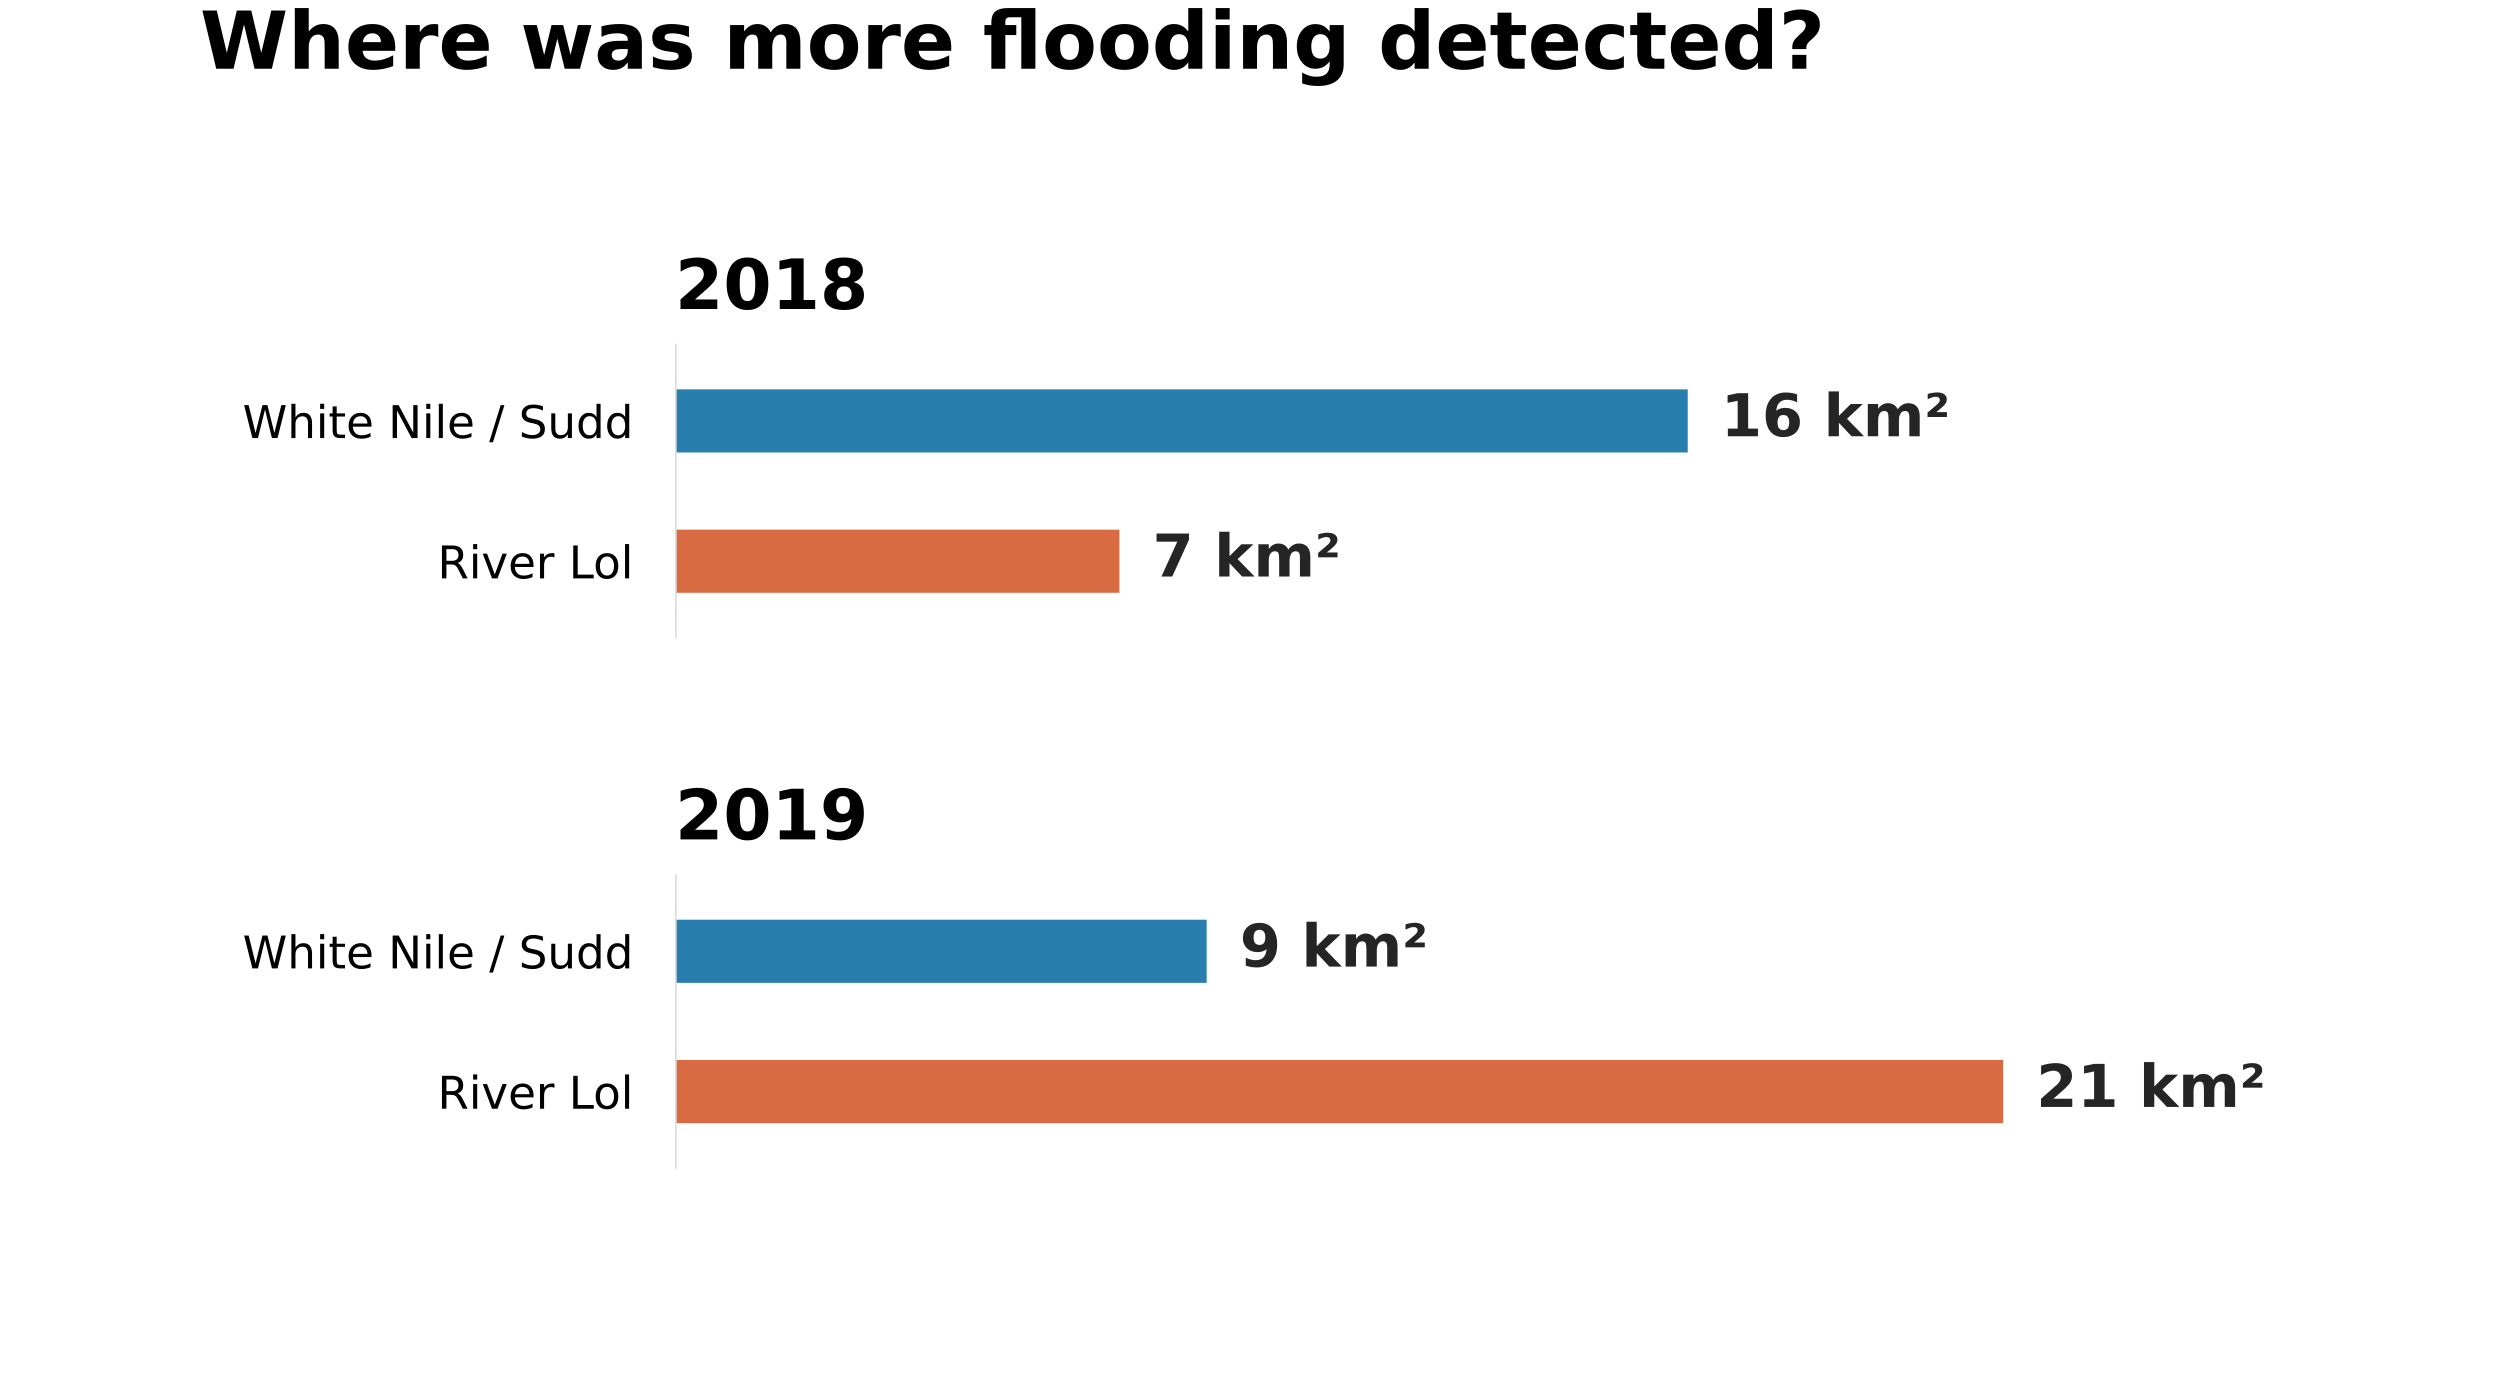
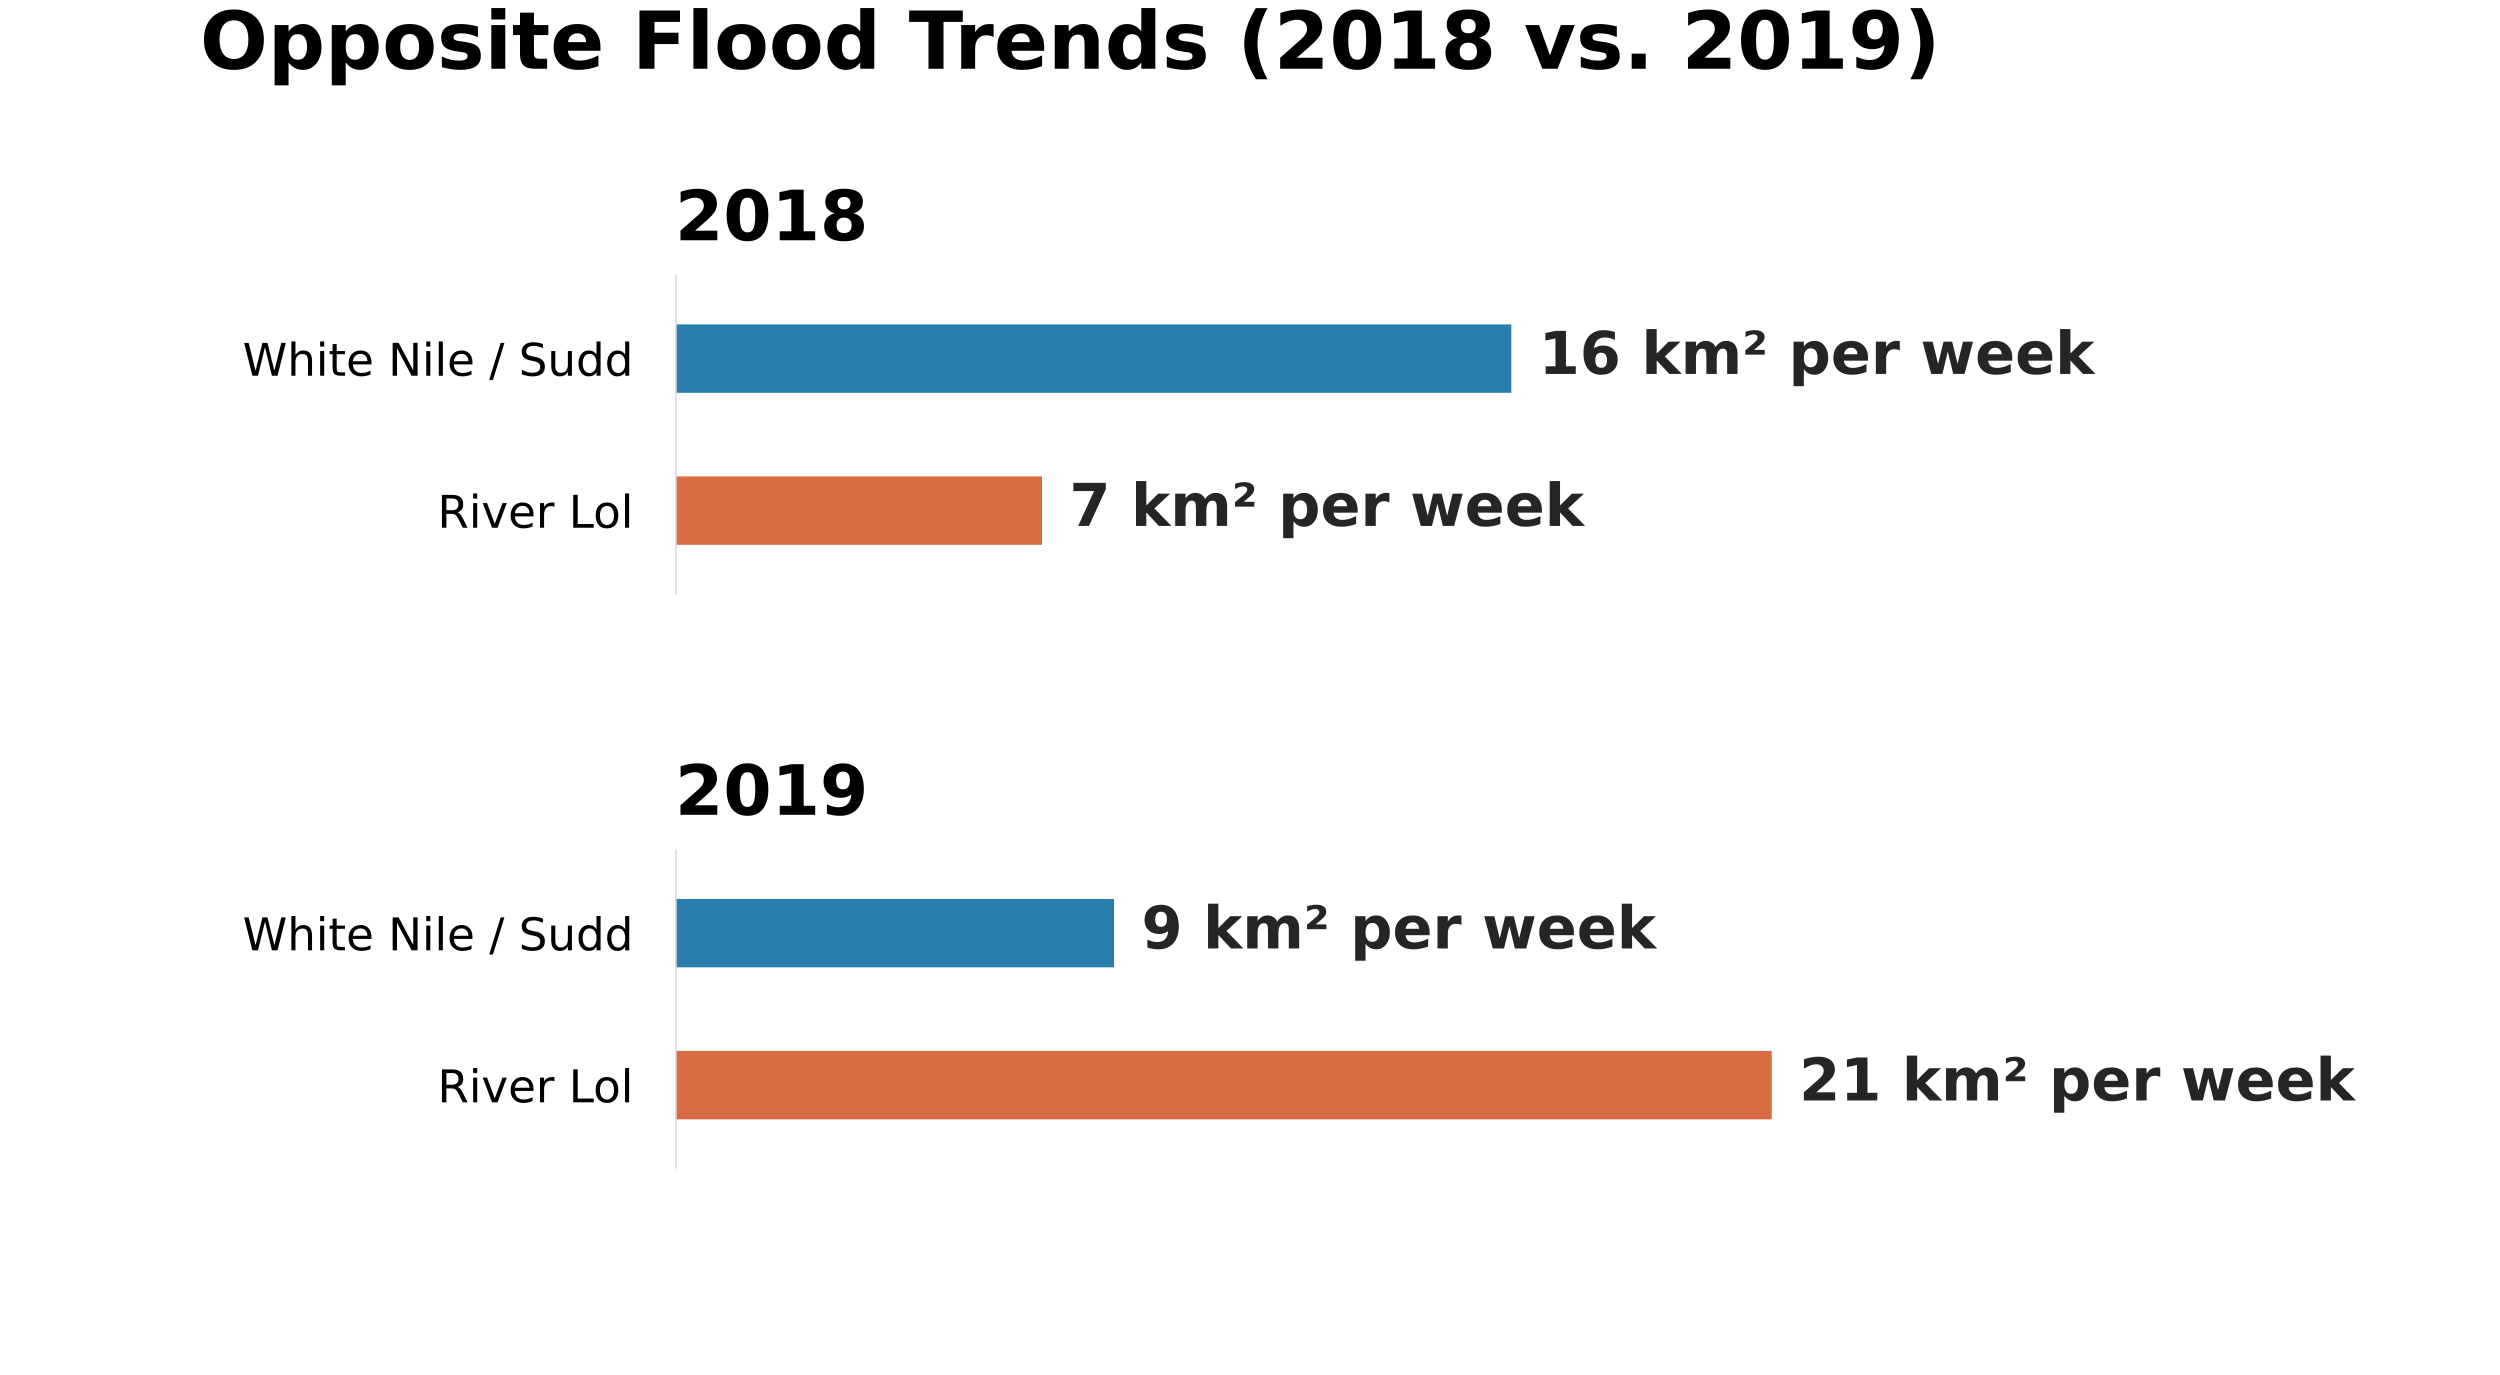
<svg xmlns="http://www.w3.org/2000/svg" xmlns:xlink="http://www.w3.org/1999/xlink" width="720pt" height="396pt" viewBox="0 0 720 396" version="1.1">
  <defs>
    <style type="text/css">*{stroke-linejoin: round; stroke-linecap: butt}</style>
  </defs>
  <g id="figure_1">
    <g id="patch_1">
      <path d="M 0 396 L 720 396 L 720 0 L 0 0 z " style="fill: #ffffff" />
    </g>
    <g id="axes_1">
      <g id="patch_2">
-         <path d="M 194.4 183.857 L 684 183.857 L 684 99 L 194.4 99 z " style="fill: #ffffff" />
+         <path d="M 194.4 171.129 L 684 171.129 L 684 79.2 L 194.4 79.2 z " style="fill: #ffffff" />
      </g>
      <g id="patch_3">
-         <path d="M 194.4 130.316 L 486.068 130.316 L 486.068 112.133 L 194.4 112.133 z " clip-path="url(#pf333bdac9e)" style="fill: #287fae" />
+         <path d="M 194.4 113.126 L 435.261 113.126 L 435.261 93.427 L 194.4 93.427 z " clip-path="url(#p415fb6f377)" style="fill: #287fae" />
      </g>
      <g id="patch_4">
-         <path d="M 194.4 170.724 L 322.389 170.724 L 322.389 152.541 L 194.4 152.541 z " clip-path="url(#pf333bdac9e)" style="fill: #d96b43" />
+         <path d="M 194.4 156.902 L 300.094 156.902 L 300.094 137.203 L 194.4 137.203 z " clip-path="url(#p415fb6f377)" style="fill: #d96b43" />
      </g>
      <g id="matplotlib.axis_1">
        <g id="ytick_1">
          <g id="line2d_1" />
          <g id="text_1">
-             <g transform="translate(69.88094 126.1635) scale(0.13 -0.13)">
+             <g transform="translate(69.88094 108.2155) scale(0.13 -0.13)">
              <defs>
                <path id="DejaVuSans-3a" d="M 213 4666 L 850 4666 L 1831 722 L 2809 4666 L 3519 4666 L 4500 722 L 5478 4666 L 6119 4666 L 4947 0 L 4153 0 L 3169 4050 L 2175 0 L 1381 0 L 213 4666 z " transform="scale(0.015625)" />
                <path id="DejaVuSans-4b" d="M 3513 2113 L 3513 0 L 2938 0 L 2938 2094 Q 2938 2591 2744 2837 Q 2550 3084 2163 3084 Q 1697 3084 1428 2787 Q 1159 2491 1159 1978 L 1159 0 L 581 0 L 581 4863 L 1159 4863 L 1159 2956 Q 1366 3272 1645 3428 Q 1925 3584 2291 3584 Q 2894 3584 3203 3211 Q 3513 2838 3513 2113 z " transform="scale(0.015625)" />
                <path id="DejaVuSans-4c" d="M 603 3500 L 1178 3500 L 1178 0 L 603 0 L 603 3500 z M 603 4863 L 1178 4863 L 1178 4134 L 603 4134 L 603 4863 z " transform="scale(0.015625)" />
                <path id="DejaVuSans-57" d="M 1172 4494 L 1172 3500 L 2356 3500 L 2356 3053 L 1172 3053 L 1172 1153 Q 1172 725 1289 603 Q 1406 481 1766 481 L 2356 481 L 2356 0 L 1766 0 Q 1100 0 847 248 Q 594 497 594 1153 L 594 3053 L 172 3053 L 172 3500 L 594 3500 L 594 4494 L 1172 4494 z " transform="scale(0.015625)" />
                <path id="DejaVuSans-48" d="M 3597 1894 L 3597 1613 L 953 1613 Q 991 1019 1311 708 Q 1631 397 2203 397 Q 2534 397 2845 478 Q 3156 559 3463 722 L 3463 178 Q 3153 47 2828 -22 Q 2503 -91 2169 -91 Q 1331 -91 842 396 Q 353 884 353 1716 Q 353 2575 817 3079 Q 1281 3584 2069 3584 Q 2775 3584 3186 3129 Q 3597 2675 3597 1894 z M 3022 2063 Q 3016 2534 2758 2815 Q 2500 3097 2075 3097 Q 1594 3097 1305 2825 Q 1016 2553 972 2059 L 3022 2063 z " transform="scale(0.015625)" />
                <path id="DejaVuSans-3" transform="scale(0.015625)" />
                <path id="DejaVuSans-31" d="M 628 4666 L 1478 4666 L 3547 763 L 3547 4666 L 4159 4666 L 4159 0 L 3309 0 L 1241 3903 L 1241 0 L 628 0 L 628 4666 z " transform="scale(0.015625)" />
                <path id="DejaVuSans-4f" d="M 603 4863 L 1178 4863 L 1178 0 L 603 0 L 603 4863 z " transform="scale(0.015625)" />
                <path id="DejaVuSans-12" d="M 1625 4666 L 2156 4666 L 531 -594 L 0 -594 L 1625 4666 z " transform="scale(0.015625)" />
                <path id="DejaVuSans-36" d="M 3425 4513 L 3425 3897 Q 3066 4069 2747 4153 Q 2428 4238 2131 4238 Q 1616 4238 1336 4038 Q 1056 3838 1056 3469 Q 1056 3159 1242 3001 Q 1428 2844 1947 2747 L 2328 2669 Q 3034 2534 3370 2195 Q 3706 1856 3706 1288 Q 3706 609 3251 259 Q 2797 -91 1919 -91 Q 1588 -91 1214 -16 Q 841 59 441 206 L 441 856 Q 825 641 1194 531 Q 1563 422 1919 422 Q 2459 422 2753 634 Q 3047 847 3047 1241 Q 3047 1584 2836 1778 Q 2625 1972 2144 2069 L 1759 2144 Q 1053 2284 737 2584 Q 422 2884 422 3419 Q 422 4038 858 4394 Q 1294 4750 2059 4750 Q 2388 4750 2728 4690 Q 3069 4631 3425 4513 z " transform="scale(0.015625)" />
                <path id="DejaVuSans-58" d="M 544 1381 L 544 3500 L 1119 3500 L 1119 1403 Q 1119 906 1312 657 Q 1506 409 1894 409 Q 2359 409 2629 706 Q 2900 1003 2900 1516 L 2900 3500 L 3475 3500 L 3475 0 L 2900 0 L 2900 538 Q 2691 219 2414 64 Q 2138 -91 1772 -91 Q 1169 -91 856 284 Q 544 659 544 1381 z M 1991 3584 L 1991 3584 z " transform="scale(0.015625)" />
                <path id="DejaVuSans-47" d="M 2906 2969 L 2906 4863 L 3481 4863 L 3481 0 L 2906 0 L 2906 525 Q 2725 213 2448 61 Q 2172 -91 1784 -91 Q 1150 -91 751 415 Q 353 922 353 1747 Q 353 2572 751 3078 Q 1150 3584 1784 3584 Q 2172 3584 2448 3432 Q 2725 3281 2906 2969 z M 947 1747 Q 947 1113 1208 752 Q 1469 391 1925 391 Q 2381 391 2643 752 Q 2906 1113 2906 1747 Q 2906 2381 2643 2742 Q 2381 3103 1925 3103 Q 1469 3103 1208 2742 Q 947 2381 947 1747 z " transform="scale(0.015625)" />
              </defs>
              <use xlink:href="#DejaVuSans-3a" />
              <use xlink:href="#DejaVuSans-4b" transform="translate(98.875 0)" />
              <use xlink:href="#DejaVuSans-4c" transform="translate(162.25 0)" />
              <use xlink:href="#DejaVuSans-57" transform="translate(190.0312 0)" />
              <use xlink:href="#DejaVuSans-48" transform="translate(229.2344 0)" />
              <use xlink:href="#DejaVuSans-3" transform="translate(290.7656 0)" />
              <use xlink:href="#DejaVuSans-31" transform="translate(322.5469 0)" />
              <use xlink:href="#DejaVuSans-4c" transform="translate(397.3594 0)" />
              <use xlink:href="#DejaVuSans-4f" transform="translate(425.1406 0)" />
              <use xlink:href="#DejaVuSans-48" transform="translate(452.9219 0)" />
              <use xlink:href="#DejaVuSans-3" transform="translate(514.4531 0)" />
              <use xlink:href="#DejaVuSans-12" transform="translate(546.2344 0)" />
              <use xlink:href="#DejaVuSans-3" transform="translate(579.9219 0)" />
              <use xlink:href="#DejaVuSans-36" transform="translate(611.7031 0)" />
              <use xlink:href="#DejaVuSans-58" transform="translate(675.1875 0)" />
              <use xlink:href="#DejaVuSans-47" transform="translate(738.5625 0)" />
              <use xlink:href="#DejaVuSans-47" transform="translate(802.0469 0)" />
            </g>
          </g>
        </g>
        <g id="ytick_2">
          <g id="line2d_2" />
          <g id="text_2">
-             <g transform="translate(126.0044 166.5716) scale(0.13 -0.13)">
+             <g transform="translate(126.0044 151.991) scale(0.13 -0.13)">
              <defs>
                <path id="DejaVuSans-35" d="M 2841 2188 Q 3044 2119 3236 1894 Q 3428 1669 3622 1275 L 4263 0 L 3584 0 L 2988 1197 Q 2756 1666 2539 1819 Q 2322 1972 1947 1972 L 1259 1972 L 1259 0 L 628 0 L 628 4666 L 2053 4666 Q 2853 4666 3247 4331 Q 3641 3997 3641 3322 Q 3641 2881 3436 2590 Q 3231 2300 2841 2188 z M 1259 4147 L 1259 2491 L 2053 2491 Q 2509 2491 2742 2702 Q 2975 2913 2975 3322 Q 2975 3731 2742 3939 Q 2509 4147 2053 4147 L 1259 4147 z " transform="scale(0.015625)" />
                <path id="DejaVuSans-59" d="M 191 3500 L 800 3500 L 1894 563 L 2988 3500 L 3597 3500 L 2284 0 L 1503 0 L 191 3500 z " transform="scale(0.015625)" />
                <path id="DejaVuSans-55" d="M 2631 2963 Q 2534 3019 2420 3045 Q 2306 3072 2169 3072 Q 1681 3072 1420 2755 Q 1159 2438 1159 1844 L 1159 0 L 581 0 L 581 3500 L 1159 3500 L 1159 2956 Q 1341 3275 1631 3429 Q 1922 3584 2338 3584 Q 2397 3584 2469 3576 Q 2541 3569 2628 3553 L 2631 2963 z " transform="scale(0.015625)" />
                <path id="DejaVuSans-2f" d="M 628 4666 L 1259 4666 L 1259 531 L 3531 531 L 3531 0 L 628 0 L 628 4666 z " transform="scale(0.015625)" />
                <path id="DejaVuSans-52" d="M 1959 3097 Q 1497 3097 1228 2736 Q 959 2375 959 1747 Q 959 1119 1226 758 Q 1494 397 1959 397 Q 2419 397 2687 759 Q 2956 1122 2956 1747 Q 2956 2369 2687 2733 Q 2419 3097 1959 3097 z M 1959 3584 Q 2709 3584 3137 3096 Q 3566 2609 3566 1747 Q 3566 888 3137 398 Q 2709 -91 1959 -91 Q 1206 -91 779 398 Q 353 888 353 1747 Q 353 2609 779 3096 Q 1206 3584 1959 3584 z " transform="scale(0.015625)" />
              </defs>
              <use xlink:href="#DejaVuSans-35" />
              <use xlink:href="#DejaVuSans-4c" transform="translate(69.48438 0)" />
              <use xlink:href="#DejaVuSans-59" transform="translate(97.26562 0)" />
              <use xlink:href="#DejaVuSans-48" transform="translate(156.4531 0)" />
              <use xlink:href="#DejaVuSans-55" transform="translate(217.9844 0)" />
              <use xlink:href="#DejaVuSans-3" transform="translate(259.0938 0)" />
              <use xlink:href="#DejaVuSans-2f" transform="translate(290.875 0)" />
              <use xlink:href="#DejaVuSans-52" transform="translate(344.8438 0)" />
              <use xlink:href="#DejaVuSans-4f" transform="translate(406.0312 0)" />
            </g>
          </g>
        </g>
      </g>
      <g id="line2d_3">
-         <path d="M 194.4 183.857 L 194.4 99 " clip-path="url(#pf333bdac9e)" style="fill: none; stroke: #dddddd; stroke-linecap: square" />
+         <path d="M 194.4 171.129 L 194.4 79.2 " clip-path="url(#p415fb6f377)" style="fill: none; stroke: #dddddd; stroke-linecap: square" />
      </g>
      <g id="text_3">
-         <g style="fill: #252525" transform="translate(495.6305 125.6412) scale(0.17 -0.17)">
+         <g style="fill: #252525" transform="translate(443.1581 107.6932) scale(0.17 -0.17)">
          <defs>
            <path id="DejaVuSans-Bold-14" d="M 750 831 L 1813 831 L 1813 3847 L 722 3622 L 722 4441 L 1806 4666 L 2950 4666 L 2950 831 L 4013 831 L 4013 0 L 750 0 L 750 831 z " transform="scale(0.015625)" />
            <path id="DejaVuSans-Bold-19" d="M 2316 2303 Q 2000 2303 1842 2098 Q 1684 1894 1684 1484 Q 1684 1075 1842 870 Q 2000 666 2316 666 Q 2634 666 2792 870 Q 2950 1075 2950 1484 Q 2950 1894 2792 2098 Q 2634 2303 2316 2303 z M 3803 4544 L 3803 3681 Q 3506 3822 3243 3889 Q 2981 3956 2731 3956 Q 2194 3956 1894 3657 Q 1594 3359 1544 2772 Q 1750 2925 1990 3001 Q 2231 3078 2516 3078 Q 3231 3078 3670 2659 Q 4109 2241 4109 1563 Q 4109 813 3618 361 Q 3128 -91 2303 -91 Q 1394 -91 895 523 Q 397 1138 397 2266 Q 397 3422 980 4083 Q 1563 4744 2578 4744 Q 2900 4744 3203 4694 Q 3506 4644 3803 4544 z " transform="scale(0.015625)" />
            <path id="DejaVuSans-Bold-3" transform="scale(0.015625)" />
            <path id="DejaVuSans-Bold-4e" d="M 538 4863 L 1656 4863 L 1656 2216 L 2944 3500 L 4244 3500 L 2534 1894 L 4378 0 L 3022 0 L 1656 1459 L 1656 0 L 538 0 L 538 4863 z " transform="scale(0.015625)" />
            <path id="DejaVuSans-Bold-50" d="M 3781 2919 Q 3994 3244 4286 3414 Q 4578 3584 4928 3584 Q 5531 3584 5847 3212 Q 6163 2841 6163 2131 L 6163 0 L 5038 0 L 5038 1825 Q 5041 1866 5042 1909 Q 5044 1953 5044 2034 Q 5044 2406 4934 2573 Q 4825 2741 4581 2741 Q 4263 2741 4089 2478 Q 3916 2216 3909 1719 L 3909 0 L 2784 0 L 2784 1825 Q 2784 2406 2684 2573 Q 2584 2741 2328 2741 Q 2006 2741 1831 2477 Q 1656 2213 1656 1722 L 1656 0 L 531 0 L 531 3500 L 1656 3500 L 1656 2988 Q 1863 3284 2130 3434 Q 2397 3584 2719 3584 Q 3081 3584 3359 3409 Q 3638 3234 3781 2919 z " transform="scale(0.015625)" />
            <path id="DejaVuSans-Bold-74" d="M 1288 2613 L 2444 2613 L 2444 2088 L 341 2088 L 341 2566 L 1319 3397 Q 1509 3563 1590 3688 Q 1672 3813 1672 3938 Q 1672 4094 1558 4191 Q 1444 4288 1259 4288 Q 1066 4288 844 4217 Q 622 4147 359 4000 L 359 4581 Q 631 4666 886 4708 Q 1141 4750 1375 4750 Q 1869 4750 2150 4548 Q 2431 4347 2431 4000 Q 2431 3775 2320 3586 Q 2209 3397 1894 3128 L 1288 2613 z " transform="scale(0.015625)" />
+             <path id="DejaVuSans-Bold-53" d="M 1656 506 L 1656 -1331 L 538 -1331 L 538 3500 L 1656 3500 L 1656 2988 Q 1888 3294 2169 3439 Q 2450 3584 2816 3584 Q 3463 3584 3878 3070 Q 4294 2556 4294 1747 Q 4294 938 3878 423 Q 3463 -91 2816 -91 Q 2450 -91 2169 54 Q 1888 200 1656 506 z M 2400 2772 Q 2041 2772 1848 2508 Q 1656 2244 1656 1747 Q 1656 1250 1848 986 Q 2041 722 2400 722 Q 2759 722 2948 984 Q 3138 1247 3138 1747 Q 3138 2247 2948 2509 Q 2759 2772 2400 2772 z " transform="scale(0.015625)" />
+             <path id="DejaVuSans-Bold-48" d="M 4031 1759 L 4031 1441 L 1416 1441 Q 1456 1047 1700 850 Q 1944 653 2381 653 Q 2734 653 3104 758 Q 3475 863 3866 1075 L 3866 213 Q 3469 63 3072 -14 Q 2675 -91 2278 -91 Q 1328 -91 801 392 Q 275 875 275 1747 Q 275 2603 792 3093 Q 1309 3584 2216 3584 Q 3041 3584 3536 3087 Q 4031 2591 4031 1759 z M 2881 2131 Q 2881 2450 2695 2645 Q 2509 2841 2209 2841 Q 1884 2841 1681 2658 Q 1478 2475 1428 2131 L 2881 2131 z " transform="scale(0.015625)" />
+             <path id="DejaVuSans-Bold-55" d="M 3138 2547 Q 2991 2616 2845 2648 Q 2700 2681 2553 2681 Q 2122 2681 1889 2404 Q 1656 2128 1656 1613 L 1656 0 L 538 0 L 538 3500 L 1656 3500 L 1656 2925 Q 1872 3269 2151 3426 Q 2431 3584 2822 3584 Q 2878 3584 2943 3579 Q 3009 3575 3134 3559 L 3138 2547 z " transform="scale(0.015625)" />
+             <path id="DejaVuSans-Bold-5a" d="M 225 3500 L 1313 3500 L 1900 1088 L 2491 3500 L 3425 3500 L 4013 1113 L 4603 3500 L 5691 3500 L 4769 0 L 3547 0 L 2956 2406 L 2369 0 L 1147 0 L 225 3500 z " transform="scale(0.015625)" />
          </defs>
          <use xlink:href="#DejaVuSans-Bold-14" />
          <use xlink:href="#DejaVuSans-Bold-19" transform="translate(69.57812 0)" />
          <use xlink:href="#DejaVuSans-Bold-3" transform="translate(139.1562 0)" />
          <use xlink:href="#DejaVuSans-Bold-4e" transform="translate(173.9688 0)" />
          <use xlink:href="#DejaVuSans-Bold-50" transform="translate(240.4688 0)" />
          <use xlink:href="#DejaVuSans-Bold-74" transform="translate(344.6719 0)" />
+           <use xlink:href="#DejaVuSans-Bold-3" transform="translate(388.4688 0)" />
+           <use xlink:href="#DejaVuSans-Bold-53" transform="translate(423.2812 0)" />
+           <use xlink:href="#DejaVuSans-Bold-48" transform="translate(494.8594 0)" />
+           <use xlink:href="#DejaVuSans-Bold-55" transform="translate(562.6875 0)" />
+           <use xlink:href="#DejaVuSans-Bold-3" transform="translate(612 0)" />
+           <use xlink:href="#DejaVuSans-Bold-5a" transform="translate(646.8125 0)" />
+           <use xlink:href="#DejaVuSans-Bold-48" transform="translate(739.2031 0)" />
+           <use xlink:href="#DejaVuSans-Bold-48" transform="translate(807.0312 0)" />
+           <use xlink:href="#DejaVuSans-Bold-4e" transform="translate(874.8594 0)" />
        </g>
      </g>
      <g id="text_4">
-         <g style="fill: #252525" transform="translate(331.9518 166.0493) scale(0.17 -0.17)">
+         <g style="fill: #252525" transform="translate(307.9911 151.4687) scale(0.17 -0.17)">
          <defs>
            <path id="DejaVuSans-Bold-1a" d="M 428 4666 L 3944 4666 L 3944 3988 L 2125 0 L 953 0 L 2675 3781 L 428 3781 L 428 4666 z " transform="scale(0.015625)" />
          </defs>
          <use xlink:href="#DejaVuSans-Bold-1a" />
          <use xlink:href="#DejaVuSans-Bold-3" transform="translate(69.57812 0)" />
          <use xlink:href="#DejaVuSans-Bold-4e" transform="translate(104.3906 0)" />
          <use xlink:href="#DejaVuSans-Bold-50" transform="translate(170.8906 0)" />
          <use xlink:href="#DejaVuSans-Bold-74" transform="translate(275.0938 0)" />
+           <use xlink:href="#DejaVuSans-Bold-3" transform="translate(318.8906 0)" />
+           <use xlink:href="#DejaVuSans-Bold-53" transform="translate(353.7031 0)" />
+           <use xlink:href="#DejaVuSans-Bold-48" transform="translate(425.2812 0)" />
+           <use xlink:href="#DejaVuSans-Bold-55" transform="translate(493.1094 0)" />
+           <use xlink:href="#DejaVuSans-Bold-3" transform="translate(542.4219 0)" />
+           <use xlink:href="#DejaVuSans-Bold-5a" transform="translate(577.2344 0)" />
+           <use xlink:href="#DejaVuSans-Bold-48" transform="translate(669.625 0)" />
+           <use xlink:href="#DejaVuSans-Bold-48" transform="translate(737.4531 0)" />
+           <use xlink:href="#DejaVuSans-Bold-4e" transform="translate(805.2812 0)" />
        </g>
      </g>
      <g id="text_5">
-         <g transform="translate(194.4 89) scale(0.2 -0.2)">
+         <g transform="translate(194.4 69.2) scale(0.2 -0.2)">
          <defs>
            <path id="DejaVuSans-Bold-15" d="M 1844 884 L 3897 884 L 3897 0 L 506 0 L 506 884 L 2209 2388 Q 2438 2594 2547 2791 Q 2656 2988 2656 3200 Q 2656 3528 2436 3728 Q 2216 3928 1850 3928 Q 1569 3928 1234 3808 Q 900 3688 519 3450 L 519 4475 Q 925 4609 1322 4679 Q 1719 4750 2100 4750 Q 2938 4750 3402 4381 Q 3866 4013 3866 3353 Q 3866 2972 3669 2642 Q 3472 2313 2841 1759 L 1844 884 z " transform="scale(0.015625)" />
            <path id="DejaVuSans-Bold-13" d="M 2944 2338 Q 2944 3213 2780 3570 Q 2616 3928 2228 3928 Q 1841 3928 1675 3570 Q 1509 3213 1509 2338 Q 1509 1453 1675 1090 Q 1841 728 2228 728 Q 2613 728 2778 1090 Q 2944 1453 2944 2338 z M 4147 2328 Q 4147 1169 3647 539 Q 3147 -91 2228 -91 Q 1306 -91 806 539 Q 306 1169 306 2328 Q 306 3491 806 4120 Q 1306 4750 2228 4750 Q 3147 4750 3647 4120 Q 4147 3491 4147 2328 z " transform="scale(0.015625)" />
            <path id="DejaVuSans-Bold-1b" d="M 2228 2088 Q 1891 2088 1709 1903 Q 1528 1719 1528 1375 Q 1528 1031 1709 848 Q 1891 666 2228 666 Q 2563 666 2741 848 Q 2919 1031 2919 1375 Q 2919 1722 2741 1905 Q 2563 2088 2228 2088 z M 1350 2484 Q 925 2613 709 2878 Q 494 3144 494 3541 Q 494 4131 934 4440 Q 1375 4750 2228 4750 Q 3075 4750 3515 4442 Q 3956 4134 3956 3541 Q 3956 3144 3739 2878 Q 3522 2613 3097 2484 Q 3572 2353 3814 2058 Q 4056 1763 4056 1313 Q 4056 619 3595 264 Q 3134 -91 2228 -91 Q 1319 -91 855 264 Q 391 619 391 1313 Q 391 1763 633 2058 Q 875 2353 1350 2484 z M 1631 3419 Q 1631 3141 1786 2991 Q 1941 2841 2228 2841 Q 2509 2841 2662 2991 Q 2816 3141 2816 3419 Q 2816 3697 2662 3845 Q 2509 3994 2228 3994 Q 1941 3994 1786 3844 Q 1631 3694 1631 3419 z " transform="scale(0.015625)" />
          </defs>
          <use xlink:href="#DejaVuSans-Bold-15" />
          <use xlink:href="#DejaVuSans-Bold-13" transform="translate(69.57812 0)" />
          <use xlink:href="#DejaVuSans-Bold-14" transform="translate(139.1562 0)" />
          <use xlink:href="#DejaVuSans-Bold-1b" transform="translate(208.7344 0)" />
        </g>
      </g>
    </g>
    <g id="axes_2">
      <g id="patch_5">
-         <path d="M 194.4 336.6 L 684 336.6 L 684 251.743 L 194.4 251.743 z " style="fill: #ffffff" />
+         <path d="M 194.4 336.6 L 684 336.6 L 684 244.671 L 194.4 244.671 z " style="fill: #ffffff" />
      </g>
      <g id="patch_6">
-         <path d="M 194.4 283.059 L 347.517 283.059 L 347.517 264.876 L 194.4 264.876 z " clip-path="url(#peb3b400976)" style="fill: #287fae" />
+         <path d="M 194.4 278.597 L 320.845 278.597 L 320.845 258.898 L 194.4 258.898 z " clip-path="url(#pcf2c65cdf1)" style="fill: #287fae" />
      </g>
      <g id="patch_7">
-         <path d="M 194.4 323.467 L 576.9 323.467 L 576.9 305.284 L 194.4 305.284 z " clip-path="url(#peb3b400976)" style="fill: #d96b43" />
+         <path d="M 194.4 322.373 L 510.271 322.373 L 510.271 302.674 L 194.4 302.674 z " clip-path="url(#pcf2c65cdf1)" style="fill: #d96b43" />
      </g>
      <g id="matplotlib.axis_2">
        <g id="ytick_3">
          <g id="line2d_4" />
          <g id="text_6">
-             <g transform="translate(69.88094 278.9063) scale(0.13 -0.13)">
+             <g transform="translate(69.88094 273.6869) scale(0.13 -0.13)">
              <use xlink:href="#DejaVuSans-3a" />
              <use xlink:href="#DejaVuSans-4b" transform="translate(98.875 0)" />
              <use xlink:href="#DejaVuSans-4c" transform="translate(162.25 0)" />
              <use xlink:href="#DejaVuSans-57" transform="translate(190.0312 0)" />
              <use xlink:href="#DejaVuSans-48" transform="translate(229.2344 0)" />
              <use xlink:href="#DejaVuSans-3" transform="translate(290.7656 0)" />
              <use xlink:href="#DejaVuSans-31" transform="translate(322.5469 0)" />
              <use xlink:href="#DejaVuSans-4c" transform="translate(397.3594 0)" />
              <use xlink:href="#DejaVuSans-4f" transform="translate(425.1406 0)" />
              <use xlink:href="#DejaVuSans-48" transform="translate(452.9219 0)" />
              <use xlink:href="#DejaVuSans-3" transform="translate(514.4531 0)" />
              <use xlink:href="#DejaVuSans-12" transform="translate(546.2344 0)" />
              <use xlink:href="#DejaVuSans-3" transform="translate(579.9219 0)" />
              <use xlink:href="#DejaVuSans-36" transform="translate(611.7031 0)" />
              <use xlink:href="#DejaVuSans-58" transform="translate(675.1875 0)" />
              <use xlink:href="#DejaVuSans-47" transform="translate(738.5625 0)" />
              <use xlink:href="#DejaVuSans-47" transform="translate(802.0469 0)" />
            </g>
          </g>
        </g>
        <g id="ytick_4">
          <g id="line2d_5" />
          <g id="text_7">
-             <g transform="translate(126.0044 319.3145) scale(0.13 -0.13)">
+             <g transform="translate(126.0044 317.4625) scale(0.13 -0.13)">
              <use xlink:href="#DejaVuSans-35" />
              <use xlink:href="#DejaVuSans-4c" transform="translate(69.48438 0)" />
              <use xlink:href="#DejaVuSans-59" transform="translate(97.26562 0)" />
              <use xlink:href="#DejaVuSans-48" transform="translate(156.4531 0)" />
              <use xlink:href="#DejaVuSans-55" transform="translate(217.9844 0)" />
              <use xlink:href="#DejaVuSans-3" transform="translate(259.0938 0)" />
              <use xlink:href="#DejaVuSans-2f" transform="translate(290.875 0)" />
              <use xlink:href="#DejaVuSans-52" transform="translate(344.8438 0)" />
              <use xlink:href="#DejaVuSans-4f" transform="translate(406.0312 0)" />
            </g>
          </g>
        </g>
      </g>
      <g id="line2d_6">
-         <path d="M 194.4 336.6 L 194.4 251.743 " clip-path="url(#peb3b400976)" style="fill: none; stroke: #dddddd; stroke-linecap: square" />
+         <path d="M 194.4 336.6 L 194.4 244.671 " clip-path="url(#pcf2c65cdf1)" style="fill: none; stroke: #dddddd; stroke-linecap: square" />
      </g>
      <g id="text_8">
-         <g style="fill: #252525" transform="translate(357.0792 278.384) scale(0.17 -0.17)">
+         <g style="fill: #252525" transform="translate(328.7416 273.1646) scale(0.17 -0.17)">
          <defs>
            <path id="DejaVuSans-Bold-1c" d="M 641 103 L 641 966 Q 928 831 1190 764 Q 1453 697 1709 697 Q 2247 697 2547 995 Q 2847 1294 2900 1881 Q 2688 1725 2447 1647 Q 2206 1569 1925 1569 Q 1209 1569 770 1986 Q 331 2403 331 3084 Q 331 3838 820 4291 Q 1309 4744 2131 4744 Q 3044 4744 3544 4128 Q 4044 3513 4044 2388 Q 4044 1231 3459 570 Q 2875 -91 1856 -91 Q 1528 -91 1228 -42 Q 928 6 641 103 z M 2125 2350 Q 2441 2350 2600 2554 Q 2759 2759 2759 3169 Q 2759 3575 2600 3781 Q 2441 3988 2125 3988 Q 1809 3988 1650 3781 Q 1491 3575 1491 3169 Q 1491 2759 1650 2554 Q 1809 2350 2125 2350 z " transform="scale(0.015625)" />
          </defs>
          <use xlink:href="#DejaVuSans-Bold-1c" />
          <use xlink:href="#DejaVuSans-Bold-3" transform="translate(69.57812 0)" />
          <use xlink:href="#DejaVuSans-Bold-4e" transform="translate(104.3906 0)" />
          <use xlink:href="#DejaVuSans-Bold-50" transform="translate(170.8906 0)" />
          <use xlink:href="#DejaVuSans-Bold-74" transform="translate(275.0938 0)" />
+           <use xlink:href="#DejaVuSans-Bold-3" transform="translate(318.8906 0)" />
+           <use xlink:href="#DejaVuSans-Bold-53" transform="translate(353.7031 0)" />
+           <use xlink:href="#DejaVuSans-Bold-48" transform="translate(425.2812 0)" />
+           <use xlink:href="#DejaVuSans-Bold-55" transform="translate(493.1094 0)" />
+           <use xlink:href="#DejaVuSans-Bold-3" transform="translate(542.4219 0)" />
+           <use xlink:href="#DejaVuSans-Bold-5a" transform="translate(577.2344 0)" />
+           <use xlink:href="#DejaVuSans-Bold-48" transform="translate(669.625 0)" />
+           <use xlink:href="#DejaVuSans-Bold-48" transform="translate(737.4531 0)" />
+           <use xlink:href="#DejaVuSans-Bold-4e" transform="translate(805.2812 0)" />
        </g>
      </g>
      <g id="text_9">
-         <g style="fill: #252525" transform="translate(586.4625 318.7922) scale(0.17 -0.17)">
+         <g style="fill: #252525" transform="translate(518.1677 316.9401) scale(0.17 -0.17)">
          <use xlink:href="#DejaVuSans-Bold-15" />
          <use xlink:href="#DejaVuSans-Bold-14" transform="translate(69.57812 0)" />
          <use xlink:href="#DejaVuSans-Bold-3" transform="translate(139.1562 0)" />
          <use xlink:href="#DejaVuSans-Bold-4e" transform="translate(173.9688 0)" />
          <use xlink:href="#DejaVuSans-Bold-50" transform="translate(240.4688 0)" />
          <use xlink:href="#DejaVuSans-Bold-74" transform="translate(344.6719 0)" />
+           <use xlink:href="#DejaVuSans-Bold-3" transform="translate(388.4688 0)" />
+           <use xlink:href="#DejaVuSans-Bold-53" transform="translate(423.2812 0)" />
+           <use xlink:href="#DejaVuSans-Bold-48" transform="translate(494.8594 0)" />
+           <use xlink:href="#DejaVuSans-Bold-55" transform="translate(562.6875 0)" />
+           <use xlink:href="#DejaVuSans-Bold-3" transform="translate(612 0)" />
+           <use xlink:href="#DejaVuSans-Bold-5a" transform="translate(646.8125 0)" />
+           <use xlink:href="#DejaVuSans-Bold-48" transform="translate(739.2031 0)" />
+           <use xlink:href="#DejaVuSans-Bold-48" transform="translate(807.0312 0)" />
+           <use xlink:href="#DejaVuSans-Bold-4e" transform="translate(874.8594 0)" />
        </g>
      </g>
      <g id="text_10">
-         <g transform="translate(194.4 241.7429) scale(0.2 -0.2)">
+         <g transform="translate(194.4 234.6714) scale(0.2 -0.2)">
          <use xlink:href="#DejaVuSans-Bold-15" />
          <use xlink:href="#DejaVuSans-Bold-13" transform="translate(69.57812 0)" />
          <use xlink:href="#DejaVuSans-Bold-14" transform="translate(139.1562 0)" />
          <use xlink:href="#DejaVuSans-Bold-1c" transform="translate(208.7344 0)" />
        </g>
      </g>
    </g>
    <g id="text_11">
      <g transform="translate(57.6 19.8) scale(0.23 -0.23)">
        <defs>
-           <path id="DejaVuSans-Bold-3a" d="M 191 4666 L 1344 4666 L 2150 1275 L 2950 4666 L 4109 4666 L 4909 1275 L 5716 4666 L 6859 4666 L 5759 0 L 4372 0 L 3525 3547 L 2688 0 L 1300 0 L 191 4666 z " transform="scale(0.015625)" />
-           <path id="DejaVuSans-Bold-4b" d="M 4056 2131 L 4056 0 L 2931 0 L 2931 347 L 2931 1625 Q 2931 2084 2911 2256 Q 2891 2428 2841 2509 Q 2775 2619 2662 2680 Q 2550 2741 2406 2741 Q 2056 2741 1856 2470 Q 1656 2200 1656 1722 L 1656 0 L 538 0 L 538 4863 L 1656 4863 L 1656 2988 Q 1909 3294 2193 3439 Q 2478 3584 2822 3584 Q 3428 3584 3742 3212 Q 4056 2841 4056 2131 z " transform="scale(0.015625)" />
-           <path id="DejaVuSans-Bold-48" d="M 4031 1759 L 4031 1441 L 1416 1441 Q 1456 1047 1700 850 Q 1944 653 2381 653 Q 2734 653 3104 758 Q 3475 863 3866 1075 L 3866 213 Q 3469 63 3072 -14 Q 2675 -91 2278 -91 Q 1328 -91 801 392 Q 275 875 275 1747 Q 275 2603 792 3093 Q 1309 3584 2216 3584 Q 3041 3584 3536 3087 Q 4031 2591 4031 1759 z M 2881 2131 Q 2881 2450 2695 2645 Q 2509 2841 2209 2841 Q 1884 2841 1681 2658 Q 1478 2475 1428 2131 L 2881 2131 z " transform="scale(0.015625)" />
-           <path id="DejaVuSans-Bold-55" d="M 3138 2547 Q 2991 2616 2845 2648 Q 2700 2681 2553 2681 Q 2122 2681 1889 2404 Q 1656 2128 1656 1613 L 1656 0 L 538 0 L 538 3500 L 1656 3500 L 1656 2925 Q 1872 3269 2151 3426 Q 2431 3584 2822 3584 Q 2878 3584 2943 3579 Q 3009 3575 3134 3559 L 3138 2547 z " transform="scale(0.015625)" />
-           <path id="DejaVuSans-Bold-5a" d="M 225 3500 L 1313 3500 L 1900 1088 L 2491 3500 L 3425 3500 L 4013 1113 L 4603 3500 L 5691 3500 L 4769 0 L 3547 0 L 2956 2406 L 2369 0 L 1147 0 L 225 3500 z " transform="scale(0.015625)" />
-           <path id="DejaVuSans-Bold-44" d="M 2106 1575 Q 1756 1575 1579 1456 Q 1403 1338 1403 1106 Q 1403 894 1545 773 Q 1688 653 1941 653 Q 2256 653 2472 879 Q 2688 1106 2688 1447 L 2688 1575 L 2106 1575 z M 3816 1997 L 3816 0 L 2688 0 L 2688 519 Q 2463 200 2181 54 Q 1900 -91 1497 -91 Q 953 -91 614 226 Q 275 544 275 1050 Q 275 1666 698 1953 Q 1122 2241 2028 2241 L 2688 2241 L 2688 2328 Q 2688 2594 2478 2717 Q 2269 2841 1825 2841 Q 1466 2841 1156 2769 Q 847 2697 581 2553 L 581 3406 Q 941 3494 1303 3539 Q 1666 3584 2028 3584 Q 2975 3584 3395 3211 Q 3816 2838 3816 1997 z " transform="scale(0.015625)" />
+           <path id="DejaVuSans-Bold-32" d="M 2719 3878 Q 2169 3878 1866 3472 Q 1563 3066 1563 2328 Q 1563 1594 1866 1187 Q 2169 781 2719 781 Q 3272 781 3575 1187 Q 3878 1594 3878 2328 Q 3878 3066 3575 3472 Q 3272 3878 2719 3878 z M 2719 4750 Q 3844 4750 4481 4106 Q 5119 3463 5119 2328 Q 5119 1197 4481 553 Q 3844 -91 2719 -91 Q 1597 -91 958 553 Q 319 1197 319 2328 Q 319 3463 958 4106 Q 1597 4750 2719 4750 z " transform="scale(0.015625)" />
+           <path id="DejaVuSans-Bold-52" d="M 2203 2784 Q 1831 2784 1636 2517 Q 1441 2250 1441 1747 Q 1441 1244 1636 976 Q 1831 709 2203 709 Q 2569 709 2762 976 Q 2956 1244 2956 1747 Q 2956 2250 2762 2517 Q 2569 2784 2203 2784 z M 2203 3584 Q 3106 3584 3614 3096 Q 4122 2609 4122 1747 Q 4122 884 3614 396 Q 3106 -91 2203 -91 Q 1297 -91 786 396 Q 275 884 275 1747 Q 275 2609 786 3096 Q 1297 3584 2203 3584 z " transform="scale(0.015625)" />
          <path id="DejaVuSans-Bold-56" d="M 3272 3391 L 3272 2541 Q 2913 2691 2578 2766 Q 2244 2841 1947 2841 Q 1628 2841 1473 2761 Q 1319 2681 1319 2516 Q 1319 2381 1436 2309 Q 1553 2238 1856 2203 L 2053 2175 Q 2913 2066 3209 1816 Q 3506 1566 3506 1031 Q 3506 472 3093 190 Q 2681 -91 1863 -91 Q 1516 -91 1145 -36 Q 775 19 384 128 L 384 978 Q 719 816 1070 734 Q 1422 653 1784 653 Q 2113 653 2278 743 Q 2444 834 2444 1013 Q 2444 1163 2330 1236 Q 2216 1309 1875 1350 L 1678 1375 Q 931 1469 631 1722 Q 331 1975 331 2491 Q 331 3047 712 3315 Q 1094 3584 1881 3584 Q 2191 3584 2531 3537 Q 2872 3491 3272 3391 z " transform="scale(0.015625)" />
-           <path id="DejaVuSans-Bold-52" d="M 2203 2784 Q 1831 2784 1636 2517 Q 1441 2250 1441 1747 Q 1441 1244 1636 976 Q 1831 709 2203 709 Q 2569 709 2762 976 Q 2956 1244 2956 1747 Q 2956 2250 2762 2517 Q 2569 2784 2203 2784 z M 2203 3584 Q 3106 3584 3614 3096 Q 4122 2609 4122 1747 Q 4122 884 3614 396 Q 3106 -91 2203 -91 Q 1297 -91 786 396 Q 275 884 275 1747 Q 275 2609 786 3096 Q 1297 3584 2203 3584 z " transform="scale(0.015625)" />
-           <path id="DejaVuSans-Bold-13ac" d="M 1984 4863 L 4206 4863 L 4206 0 L 3078 0 L 3078 4128 L 2222 4128 Q 1984 4128 1890 4042 Q 1797 3956 1797 3744 L 1797 3500 L 2675 3500 L 2675 2700 L 1797 2700 L 1797 0 L 678 0 L 678 2700 L 122 2700 L 122 3500 L 678 3500 L 678 3744 Q 678 4316 997 4589 Q 1316 4863 1984 4863 z " transform="scale(0.015625)" />
+           <path id="DejaVuSans-Bold-4c" d="M 538 3500 L 1656 3500 L 1656 0 L 538 0 L 538 3500 z M 538 4863 L 1656 4863 L 1656 3950 L 538 3950 L 538 4863 z " transform="scale(0.015625)" />
+           <path id="DejaVuSans-Bold-57" d="M 1759 4494 L 1759 3500 L 2913 3500 L 2913 2700 L 1759 2700 L 1759 1216 Q 1759 972 1856 886 Q 1953 800 2241 800 L 2816 800 L 2816 0 L 1856 0 Q 1194 0 917 276 Q 641 553 641 1216 L 641 2700 L 84 2700 L 84 3500 L 641 3500 L 641 4494 L 1759 4494 z " transform="scale(0.015625)" />
+           <path id="DejaVuSans-Bold-29" d="M 588 4666 L 3834 4666 L 3834 3756 L 1791 3756 L 1791 2888 L 3713 2888 L 3713 1978 L 1791 1978 L 1791 0 L 588 0 L 588 4666 z " transform="scale(0.015625)" />
+           <path id="DejaVuSans-Bold-4f" d="M 538 4863 L 1656 4863 L 1656 0 L 538 0 L 538 4863 z " transform="scale(0.015625)" />
          <path id="DejaVuSans-Bold-47" d="M 2919 2988 L 2919 4863 L 4044 4863 L 4044 0 L 2919 0 L 2919 506 Q 2688 197 2409 53 Q 2131 -91 1766 -91 Q 1119 -91 703 423 Q 288 938 288 1747 Q 288 2556 703 3070 Q 1119 3584 1766 3584 Q 2128 3584 2408 3439 Q 2688 3294 2919 2988 z M 2181 722 Q 2541 722 2730 984 Q 2919 1247 2919 1747 Q 2919 2247 2730 2509 Q 2541 2772 2181 2772 Q 1825 2772 1636 2509 Q 1447 2247 1447 1747 Q 1447 1247 1636 984 Q 1825 722 2181 722 z " transform="scale(0.015625)" />
-           <path id="DejaVuSans-Bold-4c" d="M 538 3500 L 1656 3500 L 1656 0 L 538 0 L 538 3500 z M 538 4863 L 1656 4863 L 1656 3950 L 538 3950 L 538 4863 z " transform="scale(0.015625)" />
+           <path id="DejaVuSans-Bold-37" d="M 31 4666 L 4331 4666 L 4331 3756 L 2784 3756 L 2784 0 L 1581 0 L 1581 3756 L 31 3756 L 31 4666 z " transform="scale(0.015625)" />
          <path id="DejaVuSans-Bold-51" d="M 4056 2131 L 4056 0 L 2931 0 L 2931 347 L 2931 1631 Q 2931 2084 2911 2256 Q 2891 2428 2841 2509 Q 2775 2619 2662 2680 Q 2550 2741 2406 2741 Q 2056 2741 1856 2470 Q 1656 2200 1656 1722 L 1656 0 L 538 0 L 538 3500 L 1656 3500 L 1656 2988 Q 1909 3294 2193 3439 Q 2478 3584 2822 3584 Q 3428 3584 3742 3212 Q 4056 2841 4056 2131 z " transform="scale(0.015625)" />
-           <path id="DejaVuSans-Bold-4a" d="M 2919 594 Q 2688 288 2409 144 Q 2131 0 1766 0 Q 1125 0 706 504 Q 288 1009 288 1791 Q 288 2575 706 3076 Q 1125 3578 1766 3578 Q 2131 3578 2409 3434 Q 2688 3291 2919 2981 L 2919 3500 L 4044 3500 L 4044 353 Q 4044 -491 3511 -936 Q 2978 -1381 1966 -1381 Q 1638 -1381 1331 -1331 Q 1025 -1281 716 -1178 L 716 -306 Q 1009 -475 1290 -558 Q 1572 -641 1856 -641 Q 2406 -641 2662 -400 Q 2919 -159 2919 353 L 2919 594 z M 2181 2772 Q 1834 2772 1640 2515 Q 1447 2259 1447 1791 Q 1447 1309 1634 1061 Q 1822 813 2181 813 Q 2531 813 2725 1069 Q 2919 1325 2919 1791 Q 2919 2259 2725 2515 Q 2531 2772 2181 2772 z " transform="scale(0.015625)" />
-           <path id="DejaVuSans-Bold-57" d="M 1759 4494 L 1759 3500 L 2913 3500 L 2913 2700 L 1759 2700 L 1759 1216 Q 1759 972 1856 886 Q 1953 800 2241 800 L 2816 800 L 2816 0 L 1856 0 Q 1194 0 917 276 Q 641 553 641 1216 L 641 2700 L 84 2700 L 84 3500 L 641 3500 L 641 4494 L 1759 4494 z " transform="scale(0.015625)" />
-           <path id="DejaVuSans-Bold-46" d="M 3366 3391 L 3366 2478 Q 3138 2634 2908 2709 Q 2678 2784 2431 2784 Q 1963 2784 1702 2511 Q 1441 2238 1441 1747 Q 1441 1256 1702 982 Q 1963 709 2431 709 Q 2694 709 2930 787 Q 3166 866 3366 1019 L 3366 103 Q 3103 6 2833 -42 Q 2563 -91 2291 -91 Q 1344 -91 809 395 Q 275 881 275 1747 Q 275 2613 809 3098 Q 1344 3584 2291 3584 Q 2566 3584 2833 3536 Q 3100 3488 3366 3391 z " transform="scale(0.015625)" />
-           <path id="DejaVuSans-Bold-22" d="M 2216 1575 L 1088 1575 L 1088 1728 Q 1088 1984 1191 2182 Q 1294 2381 1625 2688 L 1825 2869 Q 2003 3031 2086 3175 Q 2169 3319 2169 3463 Q 2169 3681 2019 3804 Q 1869 3928 1600 3928 Q 1347 3928 1053 3823 Q 759 3719 441 3513 L 441 4494 Q 819 4625 1131 4687 Q 1444 4750 1734 4750 Q 2497 4750 2897 4439 Q 3297 4128 3297 3531 Q 3297 3225 3175 2983 Q 3053 2741 2759 2463 L 2559 2284 Q 2347 2091 2281 1973 Q 2216 1856 2216 1716 L 2216 1575 z M 1088 1113 L 2216 1113 L 2216 0 L 1088 0 L 1088 1113 z " transform="scale(0.015625)" />
+           <path id="DejaVuSans-Bold-b" d="M 2413 -844 L 1484 -844 Q 1006 -72 778 623 Q 550 1319 550 2003 Q 550 2688 779 3389 Q 1009 4091 1484 4856 L 2413 4856 Q 2013 4116 1813 3408 Q 1613 2700 1613 2009 Q 1613 1319 1811 609 Q 2009 -100 2413 -844 z " transform="scale(0.015625)" />
+           <path id="DejaVuSans-Bold-59" d="M 97 3500 L 1216 3500 L 2088 1081 L 2956 3500 L 4078 3500 L 2700 0 L 1472 0 L 97 3500 z " transform="scale(0.015625)" />
+           <path id="DejaVuSans-Bold-11" d="M 653 1209 L 1778 1209 L 1778 0 L 653 0 L 653 1209 z " transform="scale(0.015625)" />
+           <path id="DejaVuSans-Bold-c" d="M 513 -844 Q 913 -100 1113 609 Q 1313 1319 1313 2009 Q 1313 2700 1113 3408 Q 913 4116 513 4856 L 1441 4856 Q 1916 4091 2145 3389 Q 2375 2688 2375 2003 Q 2375 1319 2147 623 Q 1919 -72 1441 -844 L 513 -844 z " transform="scale(0.015625)" />
        </defs>
-         <use xlink:href="#DejaVuSans-Bold-3a" />
-         <use xlink:href="#DejaVuSans-Bold-4b" transform="translate(110.2969 0)" />
-         <use xlink:href="#DejaVuSans-Bold-48" transform="translate(181.4844 0)" />
-         <use xlink:href="#DejaVuSans-Bold-55" transform="translate(249.3125 0)" />
-         <use xlink:href="#DejaVuSans-Bold-48" transform="translate(298.625 0)" />
-         <use xlink:href="#DejaVuSans-Bold-3" transform="translate(366.4531 0)" />
-         <use xlink:href="#DejaVuSans-Bold-5a" transform="translate(401.2656 0)" />
-         <use xlink:href="#DejaVuSans-Bold-44" transform="translate(493.6562 0)" />
-         <use xlink:href="#DejaVuSans-Bold-56" transform="translate(561.1406 0)" />
-         <use xlink:href="#DejaVuSans-Bold-3" transform="translate(620.6562 0)" />
-         <use xlink:href="#DejaVuSans-Bold-50" transform="translate(655.4688 0)" />
-         <use xlink:href="#DejaVuSans-Bold-52" transform="translate(759.6719 0)" />
-         <use xlink:href="#DejaVuSans-Bold-55" transform="translate(828.375 0)" />
-         <use xlink:href="#DejaVuSans-Bold-48" transform="translate(877.6875 0)" />
-         <use xlink:href="#DejaVuSans-Bold-3" transform="translate(945.5156 0)" />
-         <use xlink:href="#DejaVuSans-Bold-13ac" transform="translate(980.3281 0)" />
-         <use xlink:href="#DejaVuSans-Bold-52" transform="translate(1054.453 0)" />
-         <use xlink:href="#DejaVuSans-Bold-52" transform="translate(1123.156 0)" />
-         <use xlink:href="#DejaVuSans-Bold-47" transform="translate(1191.859 0)" />
-         <use xlink:href="#DejaVuSans-Bold-4c" transform="translate(1263.438 0)" />
-         <use xlink:href="#DejaVuSans-Bold-51" transform="translate(1297.719 0)" />
-         <use xlink:href="#DejaVuSans-Bold-4a" transform="translate(1368.906 0)" />
-         <use xlink:href="#DejaVuSans-Bold-3" transform="translate(1440.484 0)" />
-         <use xlink:href="#DejaVuSans-Bold-47" transform="translate(1475.297 0)" />
-         <use xlink:href="#DejaVuSans-Bold-48" transform="translate(1546.875 0)" />
-         <use xlink:href="#DejaVuSans-Bold-57" transform="translate(1614.703 0)" />
-         <use xlink:href="#DejaVuSans-Bold-48" transform="translate(1662.5 0)" />
-         <use xlink:href="#DejaVuSans-Bold-46" transform="translate(1730.328 0)" />
-         <use xlink:href="#DejaVuSans-Bold-57" transform="translate(1789.609 0)" />
-         <use xlink:href="#DejaVuSans-Bold-48" transform="translate(1837.406 0)" />
-         <use xlink:href="#DejaVuSans-Bold-47" transform="translate(1905.234 0)" />
-         <use xlink:href="#DejaVuSans-Bold-22" transform="translate(1976.812 0)" />
+         <use xlink:href="#DejaVuSans-Bold-32" />
+         <use xlink:href="#DejaVuSans-Bold-53" transform="translate(85.01562 0)" />
+         <use xlink:href="#DejaVuSans-Bold-53" transform="translate(156.5938 0)" />
+         <use xlink:href="#DejaVuSans-Bold-52" transform="translate(228.1719 0)" />
+         <use xlink:href="#DejaVuSans-Bold-56" transform="translate(296.875 0)" />
+         <use xlink:href="#DejaVuSans-Bold-4c" transform="translate(356.3906 0)" />
+         <use xlink:href="#DejaVuSans-Bold-57" transform="translate(390.6719 0)" />
+         <use xlink:href="#DejaVuSans-Bold-48" transform="translate(438.4688 0)" />
+         <use xlink:href="#DejaVuSans-Bold-3" transform="translate(506.2969 0)" />
+         <use xlink:href="#DejaVuSans-Bold-29" transform="translate(541.1094 0)" />
+         <use xlink:href="#DejaVuSans-Bold-4f" transform="translate(609.4219 0)" />
+         <use xlink:href="#DejaVuSans-Bold-52" transform="translate(643.7031 0)" />
+         <use xlink:href="#DejaVuSans-Bold-52" transform="translate(712.4062 0)" />
+         <use xlink:href="#DejaVuSans-Bold-47" transform="translate(781.1094 0)" />
+         <use xlink:href="#DejaVuSans-Bold-3" transform="translate(852.6875 0)" />
+         <use xlink:href="#DejaVuSans-Bold-37" transform="translate(887.5 0)" />
+         <use xlink:href="#DejaVuSans-Bold-55" transform="translate(944.7344 0)" />
+         <use xlink:href="#DejaVuSans-Bold-48" transform="translate(994.0469 0)" />
+         <use xlink:href="#DejaVuSans-Bold-51" transform="translate(1061.875 0)" />
+         <use xlink:href="#DejaVuSans-Bold-47" transform="translate(1133.062 0)" />
+         <use xlink:href="#DejaVuSans-Bold-56" transform="translate(1204.641 0)" />
+         <use xlink:href="#DejaVuSans-Bold-3" transform="translate(1264.156 0)" />
+         <use xlink:href="#DejaVuSans-Bold-b" transform="translate(1298.969 0)" />
+         <use xlink:href="#DejaVuSans-Bold-15" transform="translate(1344.672 0)" />
+         <use xlink:href="#DejaVuSans-Bold-13" transform="translate(1414.25 0)" />
+         <use xlink:href="#DejaVuSans-Bold-14" transform="translate(1483.828 0)" />
+         <use xlink:href="#DejaVuSans-Bold-1b" transform="translate(1553.406 0)" />
+         <use xlink:href="#DejaVuSans-Bold-3" transform="translate(1622.984 0)" />
+         <use xlink:href="#DejaVuSans-Bold-59" transform="translate(1657.797 0)" />
+         <use xlink:href="#DejaVuSans-Bold-56" transform="translate(1722.984 0)" />
+         <use xlink:href="#DejaVuSans-Bold-11" transform="translate(1782.5 0)" />
+         <use xlink:href="#DejaVuSans-Bold-3" transform="translate(1820.484 0)" />
+         <use xlink:href="#DejaVuSans-Bold-15" transform="translate(1855.297 0)" />
+         <use xlink:href="#DejaVuSans-Bold-13" transform="translate(1924.875 0)" />
+         <use xlink:href="#DejaVuSans-Bold-14" transform="translate(1994.453 0)" />
+         <use xlink:href="#DejaVuSans-Bold-1c" transform="translate(2064.031 0)" />
+         <use xlink:href="#DejaVuSans-Bold-c" transform="translate(2133.609 0)" />
      </g>
    </g>
  </g>
  <defs>
-     <clipPath id="pf333bdac9e">
-       <rect x="194.4" y="99" width="489.6" height="84.857" />
+     <clipPath id="p415fb6f377">
+       <rect x="194.4" y="79.2" width="489.6" height="91.929" />
    </clipPath>
-     <clipPath id="peb3b400976">
-       <rect x="194.4" y="251.743" width="489.6" height="84.857" />
+     <clipPath id="pcf2c65cdf1">
+       <rect x="194.4" y="244.671" width="489.6" height="91.929" />
    </clipPath>
  </defs>
</svg>
